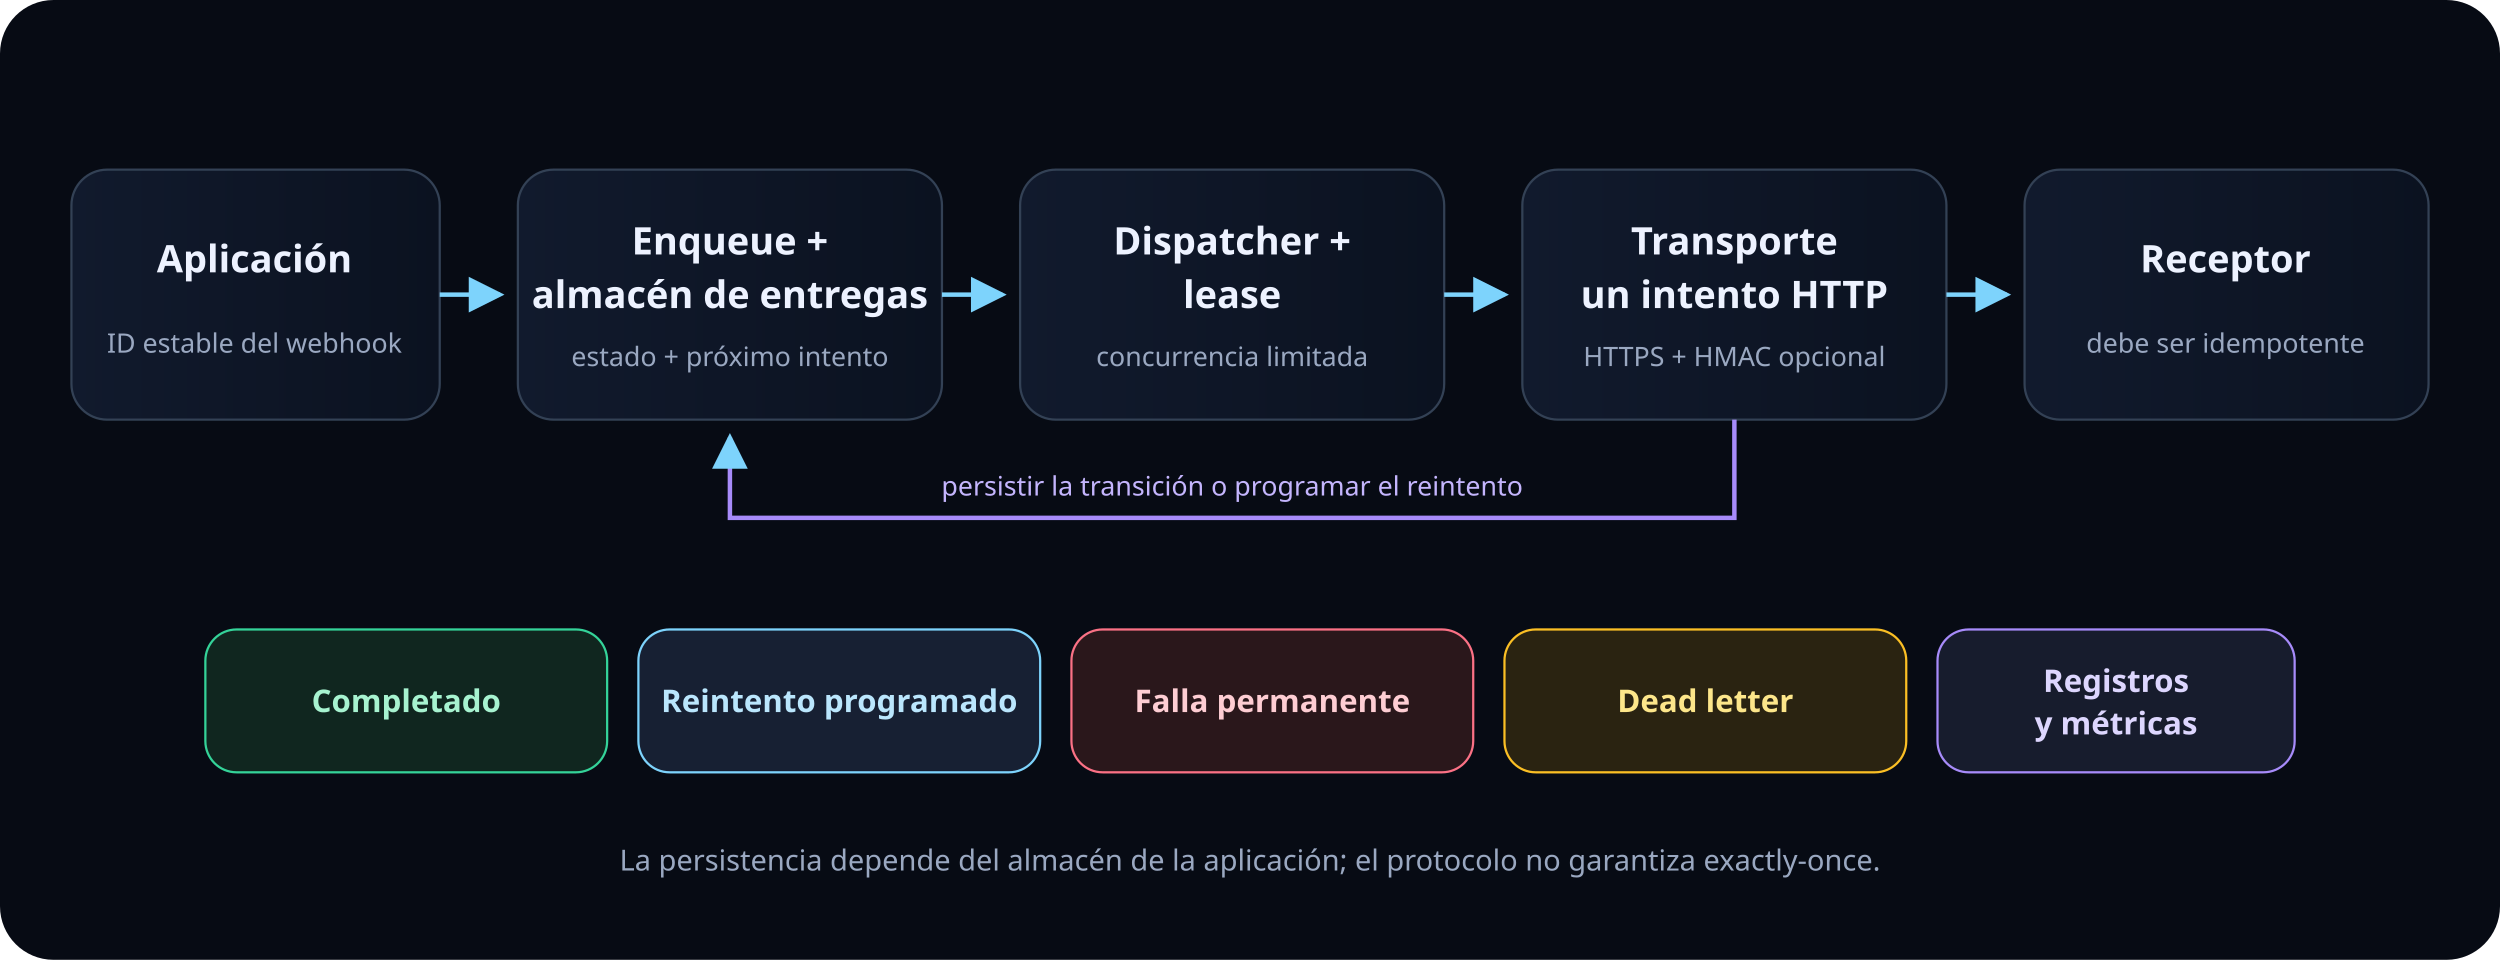
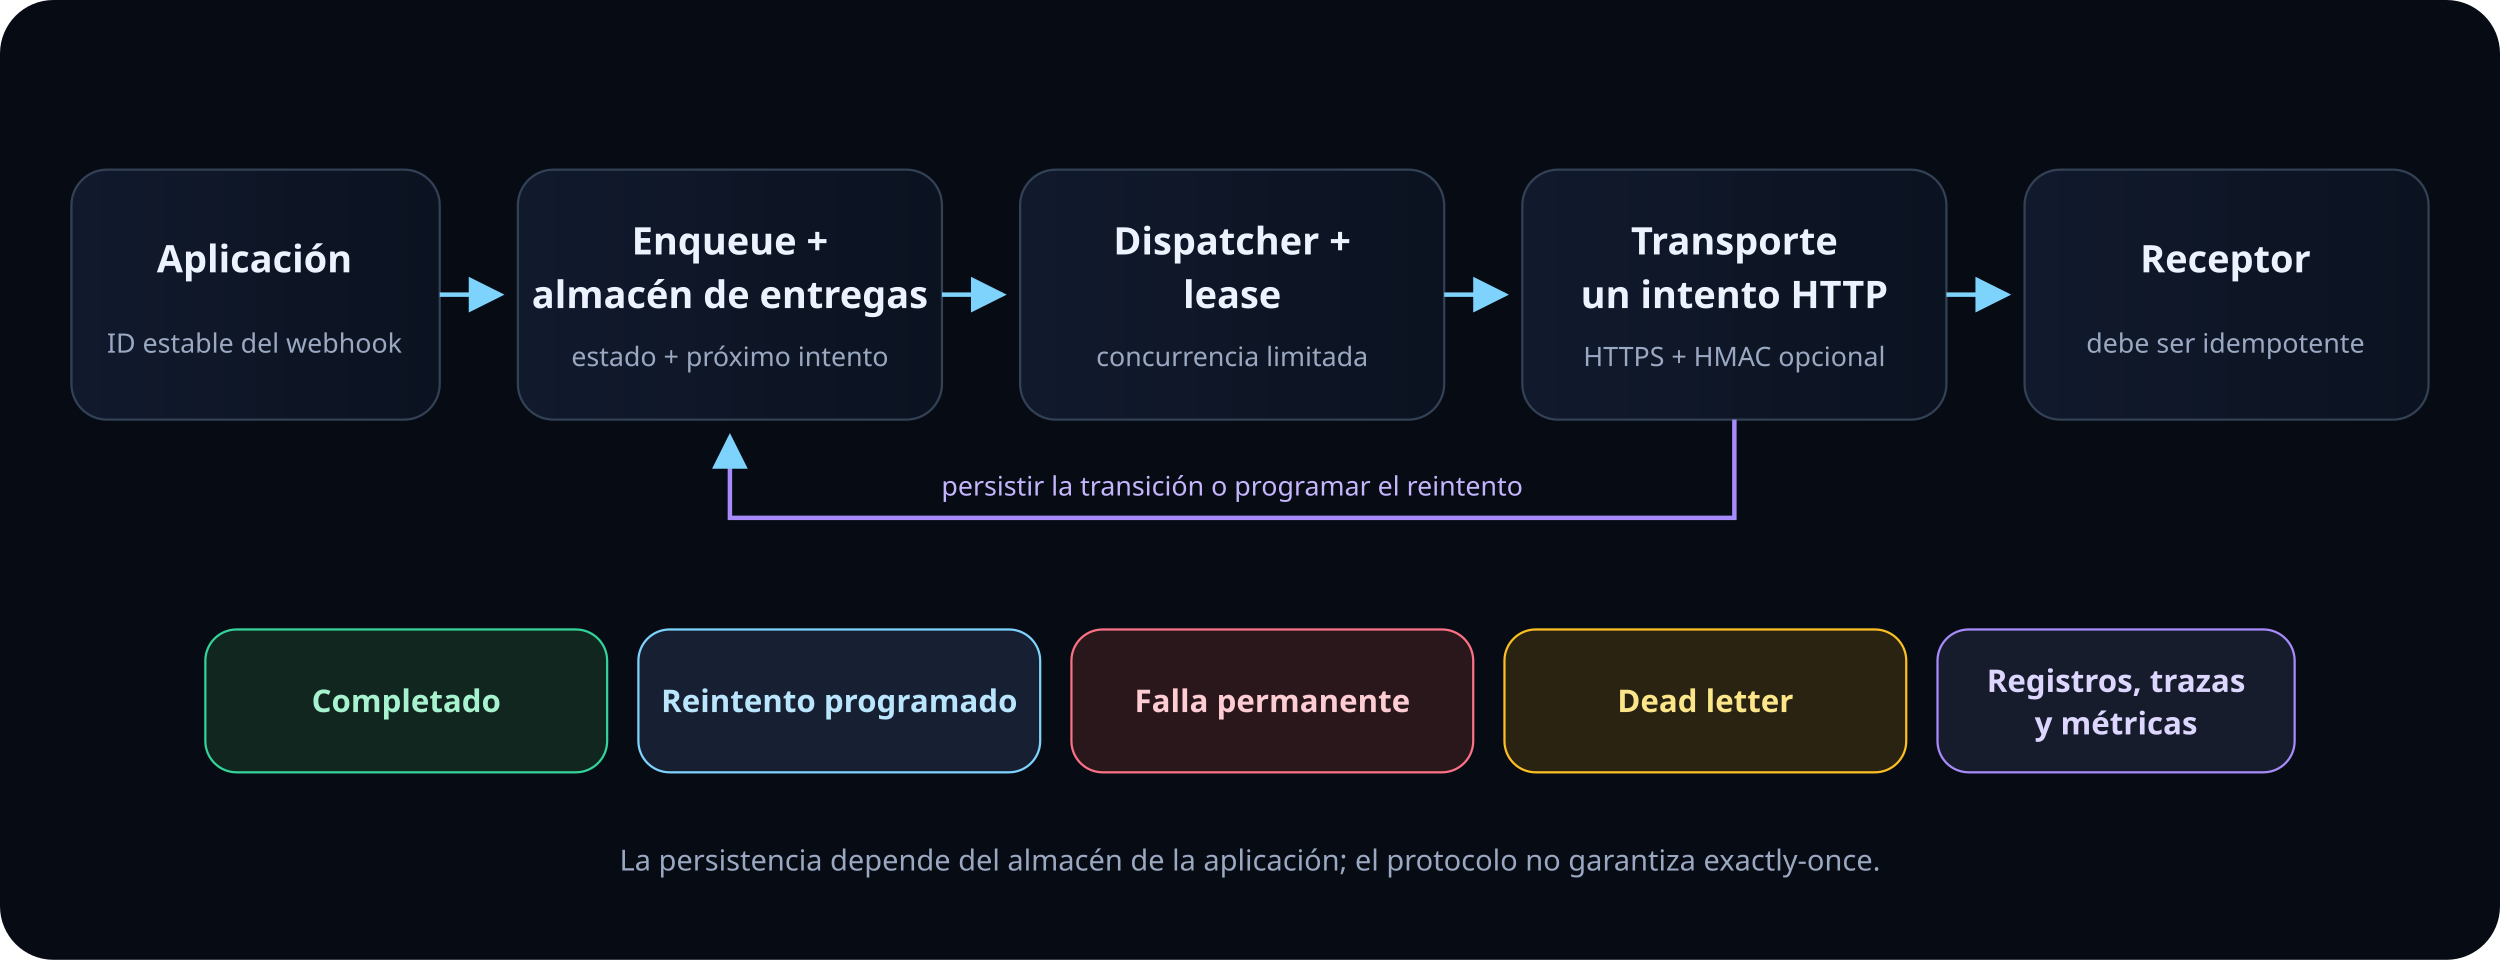
<svg xmlns="http://www.w3.org/2000/svg" viewBox="0 0 1120 430" role="img" aria-labelledby="title desc">
  <defs>
    <linearGradient id="panel" x1="0" x2="1">
      <stop stop-color="#111a2d" />
      <stop offset="1" stop-color="#0b1220" />
    </linearGradient>
    <marker id="arrow" markerWidth="8" markerHeight="8" refX="7" refY="4" orient="auto">
      <path d="M0 0l8 4-8 4z" fill="#7dd3fc" />
    </marker>
  </defs>
  <rect width="1120" height="430" rx="24" fill="#070b14" />
  <g font-family="system-ui,Segoe UI,sans-serif">
    <g fill="url(#panel)" stroke="#334155">
      <rect x="32" y="76" width="165" height="112" rx="16" />
      <rect x="232" y="76" width="190" height="112" rx="16" />
      <rect x="457" y="76" width="190" height="112" rx="16" />
      <rect x="682" y="76" width="190" height="112" rx="16" />
      <rect x="907" y="76" width="181" height="112" rx="16" />
    </g>
    <g fill="#edf2ff" font-size="17" font-weight="700" text-anchor="middle">
      <text x="114" y="122">Aplicación</text>
      <text x="327" y="114">Enqueue +</text>
      <text x="327" y="138">almacén de entregas</text>
      <text x="552" y="114">Dispatcher +</text>
      <text x="552" y="138">lease</text>
      <text x="777" y="114">Transporte</text>
      <text x="777" y="138">un intento HTTP</text>
      <text x="997" y="122">Receptor</text>
    </g>
    <g fill="#9aa8c1" font-size="12" text-anchor="middle">
      <text x="114" y="158">ID estable del webhook</text>
      <text x="327" y="164">estado + próximo intento</text>
      <text x="552" y="164">concurrencia limitada</text>
      <text x="777" y="164">HTTPS + HMAC opcional</text>
      <text x="997" y="158">debe ser idempotente</text>
    </g>
    <g stroke="#7dd3fc" stroke-width="2" fill="none" marker-end="url(#arrow)">
      <path d="M197 132h27" />
      <path d="M422 132h27" />
      <path d="M647 132h27" />
      <path d="M872 132h27" />
    </g>
    <path d="M777 188v44H327v-36" fill="none" stroke="#a78bfa" stroke-width="2" marker-end="url(#arrow)" />
    <text x="552" y="222" fill="#c4b5fd" font-size="12" text-anchor="middle">persistir la transición o programar el reintento</text>
    <g font-size="14" font-weight="700" text-anchor="middle">
      <rect x="92" y="282" width="180" height="64" rx="14" fill="#10261f" stroke="#34d399" />
      <text x="182" y="319" fill="#a7f3d0">Completado</text>
      <rect x="286" y="282" width="180" height="64" rx="14" fill="#172033" stroke="#7dd3fc" />
      <text x="376" y="319" fill="#bae6fd">Reintento programado</text>
      <rect x="480" y="282" width="180" height="64" rx="14" fill="#2a171b" stroke="#fb7185" />
      <text x="570" y="319" fill="#fecdd3">Falla permanente</text>
      <rect x="674" y="282" width="180" height="64" rx="14" fill="#2a2311" stroke="#fbbf24" />
      <text x="764" y="319" fill="#fde68a">Dead letter</text>
      <rect x="868" y="282" width="160" height="64" rx="14" fill="#171c2d" stroke="#a78bfa" />
-       <text x="948" y="310" fill="#ddd6fe">Registros</text>
+       <text x="948" y="310" fill="#ddd6fe">Registros, trazas</text>
      <text x="948" y="329" fill="#ddd6fe">y métricas</text>
    </g>
    <text x="560" y="390" fill="#9aa8c1" font-size="13" text-anchor="middle">La persistencia depende del almacén de la aplicación; el protocolo no garantiza exactly-once.</text>
  </g>
</svg>
